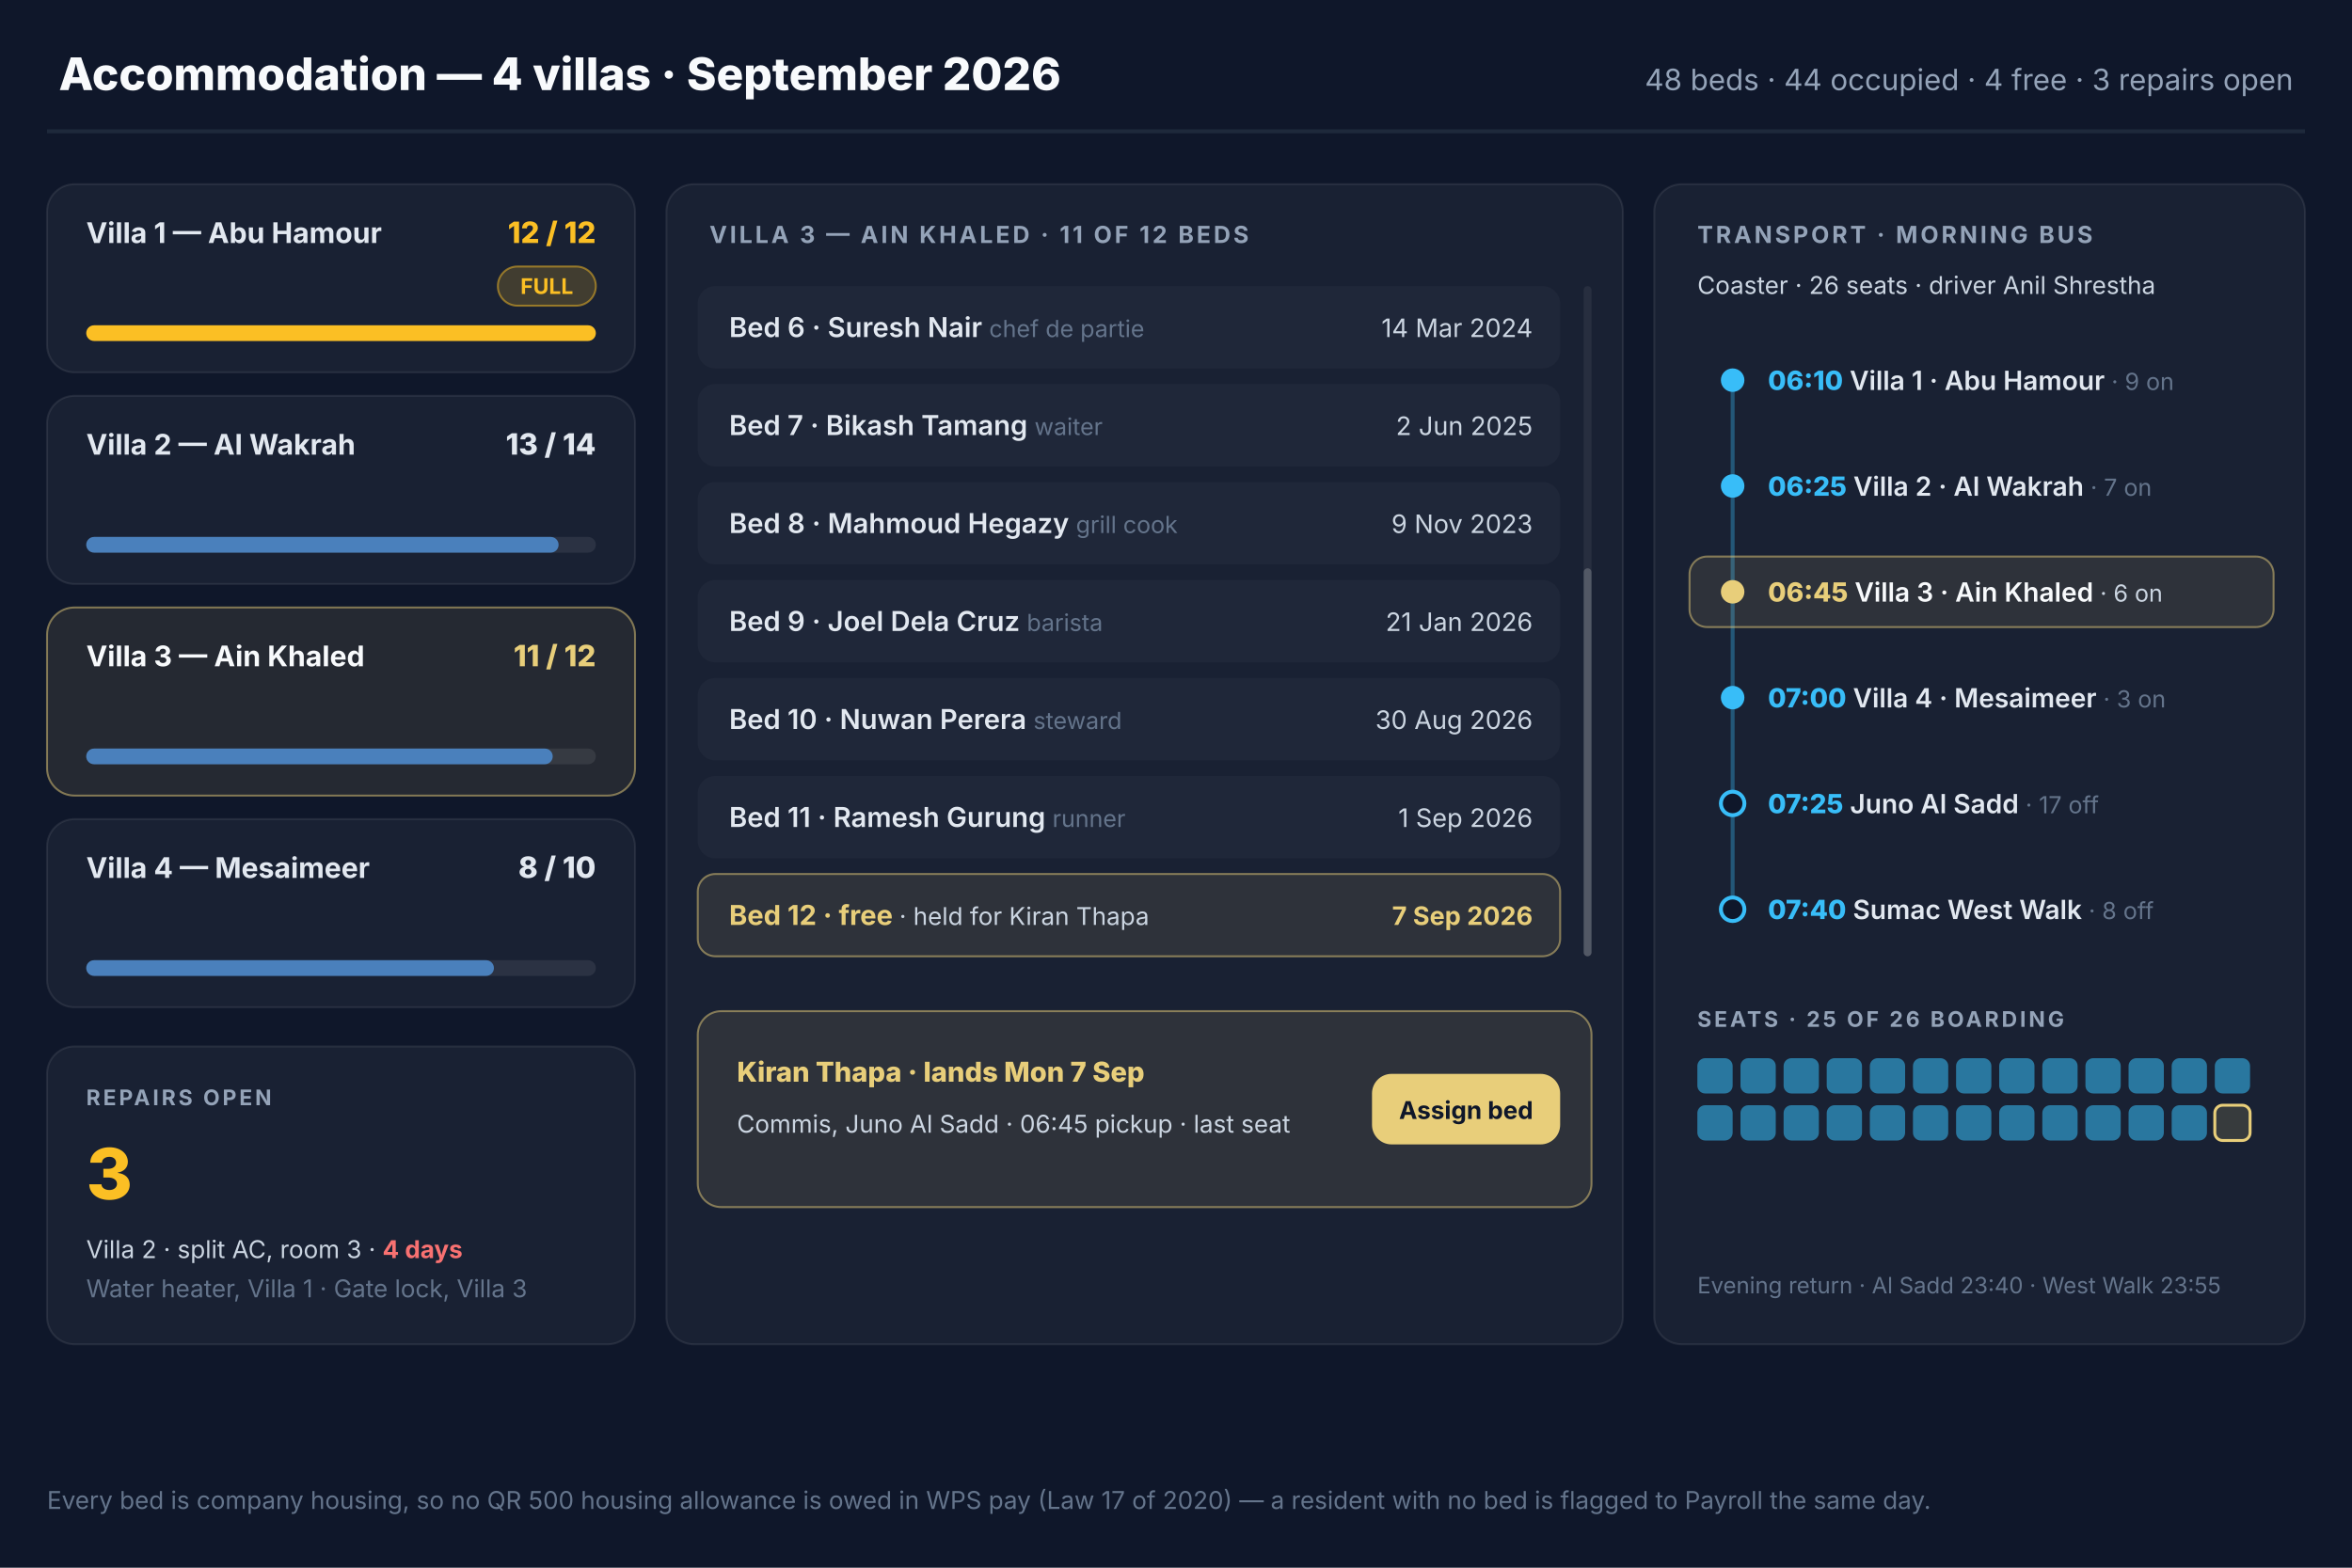
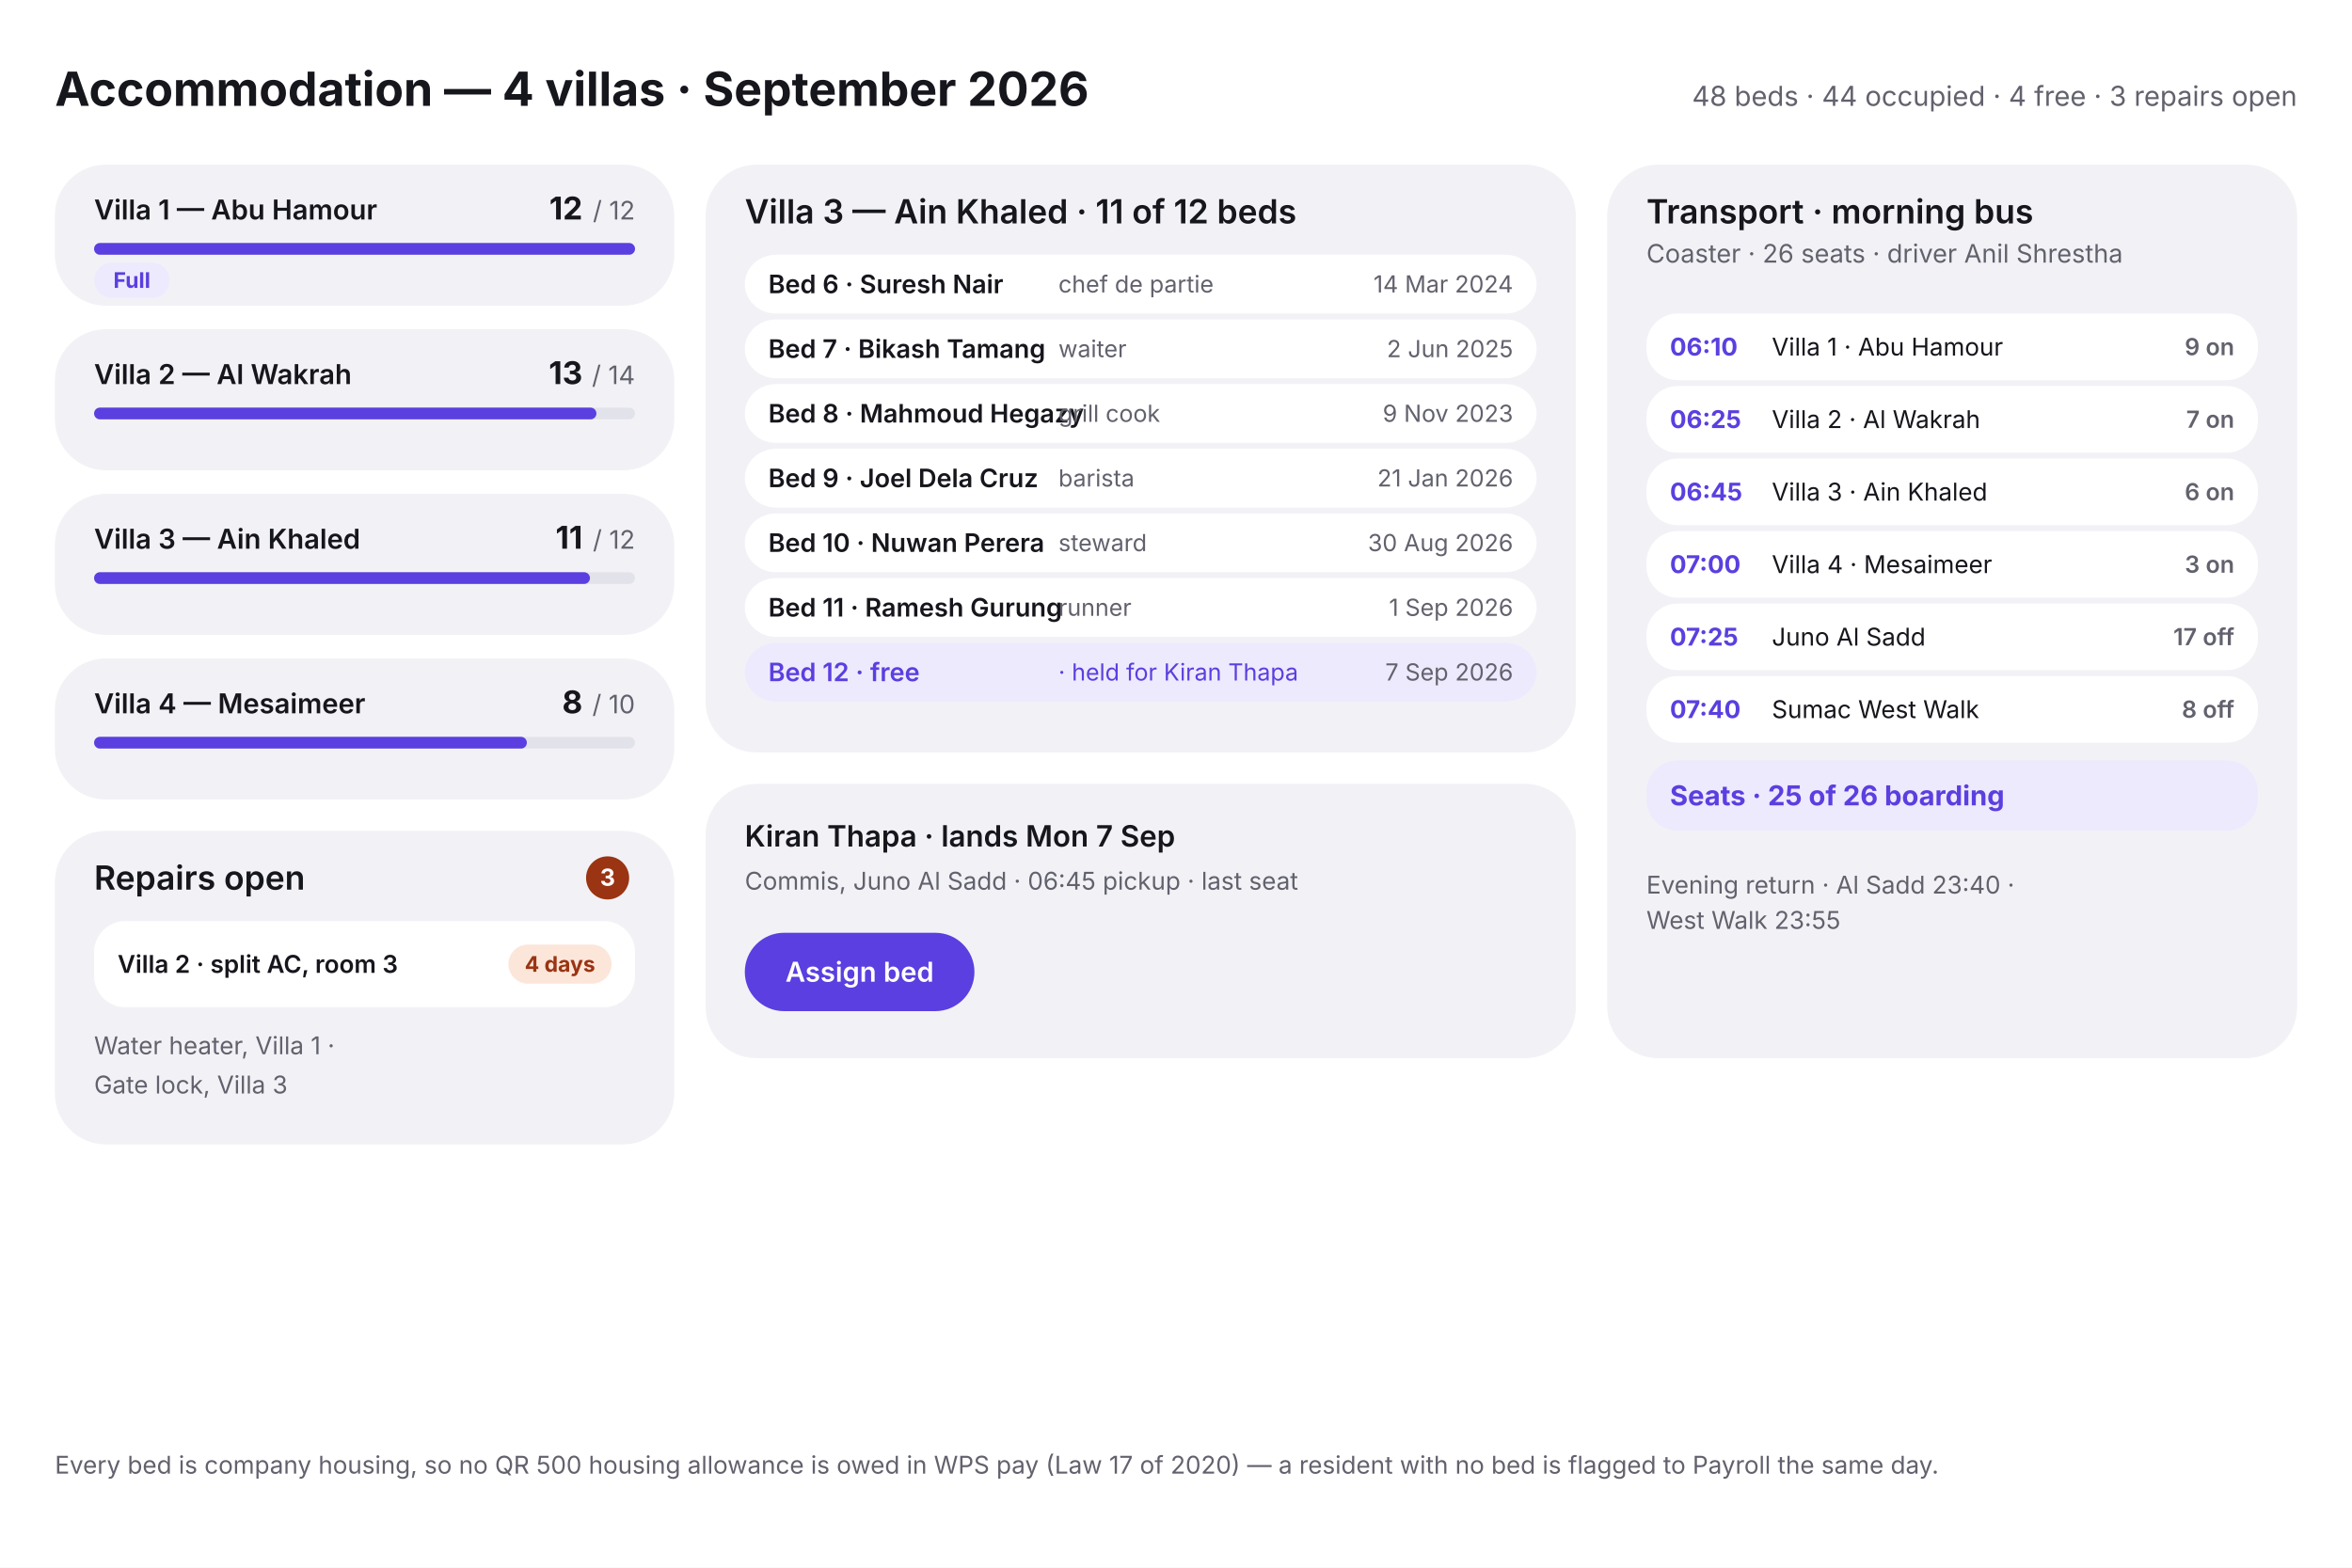
- <svg xmlns="http://www.w3.org/2000/svg" viewBox="0 0 1200 800" width="1200" height="800" font-family="Inter, system-ui, -apple-system, Segoe UI, sans-serif">
-   <rect width="1200" height="800" fill="#0F172A" />
-   <text x="30" y="46" font-size="23" font-weight="800" fill="#F8FAFC">Accommodation — 4 villas · September 2026</text>
-   <text x="1170" y="46" font-size="15" fill="#94A3B8" text-anchor="end">48 beds · 44 occupied · 4 free · 3 repairs open</text>
-   <rect x="24" y="66" width="1152" height="2" fill="#1E293B" />
-   <rect x="24" y="94" width="300" height="96" rx="14" fill="rgba(255,255,255,0.045)" stroke="rgba(255,255,255,0.08)" />
-   <text x="44" y="124" font-size="14.5" font-weight="700" fill="#E2E8F0">Villa 1 — Abu Hamour</text>
-   <text x="304" y="124" font-size="15" font-weight="800" fill="#FBBF24" text-anchor="end">12 / 12</text>
-   <rect x="254" y="136" width="50" height="20" rx="10" fill="#FBBF24" fill-opacity="0.18" stroke="#FBBF24" stroke-opacity="0.5" />
-   <text x="279" y="150" font-size="11" font-weight="700" fill="#FBBF24" text-anchor="middle">FULL</text>
-   <rect x="44" y="166" width="260" height="8" rx="4" fill="rgba(255,255,255,0.08)" />
-   <rect x="44" y="166" width="260" height="8" rx="4" fill="#FBBF24" />
-   <rect x="24" y="202" width="300" height="96" rx="14" fill="rgba(255,255,255,0.045)" stroke="rgba(255,255,255,0.08)" />
-   <text x="44" y="232" font-size="14.5" font-weight="700" fill="#E2E8F0">Villa 2 — Al Wakrah</text>
-   <text x="304" y="232" font-size="15" font-weight="800" fill="#E2E8F0" text-anchor="end">13 / 14</text>
-   <rect x="44" y="274" width="260" height="8" rx="4" fill="rgba(255,255,255,0.08)" />
-   <rect x="44" y="274" width="241" height="8" rx="4" fill="#4A80BC" />
-   <rect x="24" y="310" width="300" height="96" rx="14" fill="rgba(232,206,122,0.10)" stroke="rgba(232,206,122,0.5)" />
-   <text x="44" y="340" font-size="14.5" font-weight="700" fill="#F8FAFC">Villa 3 — Ain Khaled</text>
-   <text x="304" y="340" font-size="15" font-weight="800" fill="#E8CE7A" text-anchor="end">11 / 12</text>
-   <rect x="44" y="382" width="260" height="8" rx="4" fill="rgba(255,255,255,0.08)" />
-   <rect x="44" y="382" width="238" height="8" rx="4" fill="#4A80BC" />
-   <rect x="24" y="418" width="300" height="96" rx="14" fill="rgba(255,255,255,0.045)" stroke="rgba(255,255,255,0.08)" />
-   <text x="44" y="448" font-size="14.5" font-weight="700" fill="#E2E8F0">Villa 4 — Mesaimeer</text>
-   <text x="304" y="448" font-size="15" font-weight="800" fill="#E2E8F0" text-anchor="end">8 / 10</text>
-   <rect x="44" y="490" width="260" height="8" rx="4" fill="rgba(255,255,255,0.08)" />
-   <rect x="44" y="490" width="208" height="8" rx="4" fill="#4A80BC" />
-   <rect x="24" y="534" width="300" height="152" rx="14" fill="rgba(255,255,255,0.045)" stroke="rgba(255,255,255,0.08)" />
-   <text x="44" y="564" font-size="11" font-weight="700" fill="#94A3B8" letter-spacing="1.4">REPAIRS OPEN</text>
-   <text x="44" y="612" font-size="36" font-weight="800" fill="#FBBF24">3</text>
-   <text x="44" y="642" font-size="12.5" fill="#CBD5E1">Villa 2 · split AC, room 3 · <tspan fill="#F87171" font-weight="700">4 days</tspan>
-   </text>
-   <text x="44" y="662" font-size="12.5" fill="#64748B">Water heater, Villa 1 · Gate lock, Villa 3</text>
-   <rect x="340" y="94" width="488" height="592" rx="14" fill="rgba(255,255,255,0.045)" stroke="rgba(255,255,255,0.08)" />
-   <text x="362" y="124" font-size="12" font-weight="700" fill="#94A3B8" letter-spacing="1.4">VILLA 3 — AIN KHALED · 11 OF 12 BEDS</text>
-   <rect x="356" y="146" width="440" height="42" rx="9" fill="rgba(255,255,255,0.03)" />
-   <text x="372" y="172" font-size="14" font-weight="600" fill="#E2E8F0">Bed 6 · Suresh Nair <tspan font-size="12" font-weight="400" fill="#64748B"> chef de partie</tspan>
-   </text>
-   <text x="782" y="172" font-size="13" fill="#CBD5E1" text-anchor="end">14 Mar 2024</text>
-   <rect x="356" y="196" width="440" height="42" rx="9" fill="rgba(255,255,255,0.03)" />
-   <text x="372" y="222" font-size="14" font-weight="600" fill="#E2E8F0">Bed 7 · Bikash Tamang <tspan font-size="12" font-weight="400" fill="#64748B"> waiter</tspan>
-   </text>
-   <text x="782" y="222" font-size="13" fill="#CBD5E1" text-anchor="end">2 Jun 2025</text>
-   <rect x="356" y="246" width="440" height="42" rx="9" fill="rgba(255,255,255,0.03)" />
-   <text x="372" y="272" font-size="14" font-weight="600" fill="#E2E8F0">Bed 8 · Mahmoud Hegazy <tspan font-size="12" font-weight="400" fill="#64748B"> grill cook</tspan>
-   </text>
-   <text x="782" y="272" font-size="13" fill="#CBD5E1" text-anchor="end">9 Nov 2023</text>
-   <rect x="356" y="296" width="440" height="42" rx="9" fill="rgba(255,255,255,0.03)" />
-   <text x="372" y="322" font-size="14" font-weight="600" fill="#E2E8F0">Bed 9 · Joel Dela Cruz <tspan font-size="12" font-weight="400" fill="#64748B"> barista</tspan>
-   </text>
-   <text x="782" y="322" font-size="13" fill="#CBD5E1" text-anchor="end">21 Jan 2026</text>
-   <rect x="356" y="346" width="440" height="42" rx="9" fill="rgba(255,255,255,0.03)" />
-   <text x="372" y="372" font-size="14" font-weight="600" fill="#E2E8F0">Bed 10 · Nuwan Perera <tspan font-size="12" font-weight="400" fill="#64748B"> steward</tspan>
-   </text>
-   <text x="782" y="372" font-size="13" fill="#CBD5E1" text-anchor="end">30 Aug 2026</text>
-   <rect x="356" y="396" width="440" height="42" rx="9" fill="rgba(255,255,255,0.03)" />
-   <text x="372" y="422" font-size="14" font-weight="600" fill="#E2E8F0">Bed 11 · Ramesh Gurung <tspan font-size="12" font-weight="400" fill="#64748B"> runner</tspan>
-   </text>
-   <text x="782" y="422" font-size="13" fill="#CBD5E1" text-anchor="end">1 Sep 2026</text>
-   <rect x="356" y="446" width="440" height="42" rx="9" fill="rgba(232,206,122,0.10)" stroke="rgba(232,206,122,0.5)" />
-   <text x="372" y="472" font-size="14" font-weight="700" fill="#E8CE7A">Bed 12 · free <tspan font-size="12.5" font-weight="400" fill="#CBD5E1"> · held for Kiran Thapa</tspan>
-   </text>
-   <text x="782" y="472" font-size="13" font-weight="700" fill="#E8CE7A" text-anchor="end">7 Sep 2026</text>
-   <rect x="808" y="146" width="4" height="342" rx="2" fill="rgba(255,255,255,0.06)" />
-   <rect x="808" y="290" width="4" height="198" rx="2" fill="rgba(255,255,255,0.2)" />
-   <rect x="356" y="516" width="456" height="100" rx="12" fill="rgba(232,206,122,0.10)" stroke="rgba(232,206,122,0.5)" />
-   <text x="376" y="552" font-size="14" font-weight="800" fill="#E8CE7A">Kiran Thapa · lands Mon 7 Sep</text>
-   <text x="376" y="578" font-size="12.5" fill="#CBD5E1">Commis, Juno Al Sadd · 06:45 pickup · last seat</text>
-   <rect x="700" y="548" width="96" height="36" rx="10" fill="#E8CE7A" />
-   <text x="748" y="571" font-size="12.5" font-weight="700" fill="#0F172A" text-anchor="middle">Assign bed</text>
-   <rect x="844" y="94" width="332" height="592" rx="14" fill="rgba(255,255,255,0.045)" stroke="rgba(255,255,255,0.08)" />
-   <text x="866" y="124" font-size="12" font-weight="700" fill="#94A3B8" letter-spacing="1.4">TRANSPORT · MORNING BUS</text>
-   <text x="866" y="150" font-size="12.5" fill="#CBD5E1">Coaster · 26 seats · driver Anil Shrestha</text>
-   <rect x="883" y="194" width="2" height="270" fill="#38BDF8" fill-opacity="0.35" />
-   <rect x="862" y="284" width="298" height="36" rx="9" fill="rgba(232,206,122,0.10)" stroke="rgba(232,206,122,0.5)" />
-   <circle cx="884" cy="194" r="6" fill="#38BDF8" />
-   <text x="902" y="199" font-size="13.5" font-weight="600" fill="#E2E8F0">
-     <tspan font-weight="800" fill="#38BDF8">06:10</tspan>  Villa 1 · Abu Hamour <tspan font-size="12" font-weight="400" fill="#64748B"> · 9 on</tspan>
-   </text>
-   <circle cx="884" cy="248" r="6" fill="#38BDF8" />
-   <text x="902" y="253" font-size="13.5" font-weight="600" fill="#E2E8F0">
-     <tspan font-weight="800" fill="#38BDF8">06:25</tspan>  Villa 2 · Al Wakrah <tspan font-size="12" font-weight="400" fill="#64748B"> · 7 on</tspan>
-   </text>
-   <circle cx="884" cy="302" r="6" fill="#E8CE7A" />
-   <text x="902" y="307" font-size="13.5" font-weight="600" fill="#F8FAFC">
-     <tspan font-weight="800" fill="#E8CE7A">06:45</tspan>  Villa 3 · Ain Khaled <tspan font-size="12" font-weight="400" fill="#CBD5E1"> · 6 on</tspan>
-   </text>
-   <circle cx="884" cy="356" r="6" fill="#38BDF8" />
-   <text x="902" y="361" font-size="13.5" font-weight="600" fill="#E2E8F0">
-     <tspan font-weight="800" fill="#38BDF8">07:00</tspan>  Villa 4 · Mesaimeer <tspan font-size="12" font-weight="400" fill="#64748B"> · 3 on</tspan>
-   </text>
-   <circle cx="884" cy="410" r="6" fill="#0F172A" stroke="#38BDF8" stroke-width="2" />
-   <text x="902" y="415" font-size="13.5" font-weight="600" fill="#E2E8F0">
-     <tspan font-weight="800" fill="#38BDF8">07:25</tspan>  Juno Al Sadd <tspan font-size="12" font-weight="400" fill="#64748B"> · 17 off</tspan>
-   </text>
-   <circle cx="884" cy="464" r="6" fill="#0F172A" stroke="#38BDF8" stroke-width="2" />
-   <text x="902" y="469" font-size="13.5" font-weight="600" fill="#E2E8F0">
-     <tspan font-weight="800" fill="#38BDF8">07:40</tspan>  Sumac West Walk <tspan font-size="12" font-weight="400" fill="#64748B"> · 8 off</tspan>
-   </text>
-   <text x="866" y="524" font-size="11" font-weight="700" fill="#94A3B8" letter-spacing="1.4">SEATS · 25 OF 26 BOARDING</text>
-   <rect x="866" y="540" width="18" height="18" rx="4" fill="#38BDF8" fill-opacity="0.55" />
-   <rect x="888" y="540" width="18" height="18" rx="4" fill="#38BDF8" fill-opacity="0.55" />
-   <rect x="910" y="540" width="18" height="18" rx="4" fill="#38BDF8" fill-opacity="0.55" />
-   <rect x="932" y="540" width="18" height="18" rx="4" fill="#38BDF8" fill-opacity="0.55" />
-   <rect x="954" y="540" width="18" height="18" rx="4" fill="#38BDF8" fill-opacity="0.55" />
-   <rect x="976" y="540" width="18" height="18" rx="4" fill="#38BDF8" fill-opacity="0.55" />
-   <rect x="998" y="540" width="18" height="18" rx="4" fill="#38BDF8" fill-opacity="0.55" />
-   <rect x="1020" y="540" width="18" height="18" rx="4" fill="#38BDF8" fill-opacity="0.55" />
-   <rect x="1042" y="540" width="18" height="18" rx="4" fill="#38BDF8" fill-opacity="0.55" />
-   <rect x="1064" y="540" width="18" height="18" rx="4" fill="#38BDF8" fill-opacity="0.55" />
-   <rect x="1086" y="540" width="18" height="18" rx="4" fill="#38BDF8" fill-opacity="0.55" />
-   <rect x="1108" y="540" width="18" height="18" rx="4" fill="#38BDF8" fill-opacity="0.55" />
-   <rect x="1130" y="540" width="18" height="18" rx="4" fill="#38BDF8" fill-opacity="0.55" />
-   <rect x="866" y="564" width="18" height="18" rx="4" fill="#38BDF8" fill-opacity="0.55" />
-   <rect x="888" y="564" width="18" height="18" rx="4" fill="#38BDF8" fill-opacity="0.55" />
-   <rect x="910" y="564" width="18" height="18" rx="4" fill="#38BDF8" fill-opacity="0.55" />
-   <rect x="932" y="564" width="18" height="18" rx="4" fill="#38BDF8" fill-opacity="0.55" />
-   <rect x="954" y="564" width="18" height="18" rx="4" fill="#38BDF8" fill-opacity="0.55" />
-   <rect x="976" y="564" width="18" height="18" rx="4" fill="#38BDF8" fill-opacity="0.55" />
-   <rect x="998" y="564" width="18" height="18" rx="4" fill="#38BDF8" fill-opacity="0.55" />
-   <rect x="1020" y="564" width="18" height="18" rx="4" fill="#38BDF8" fill-opacity="0.55" />
-   <rect x="1042" y="564" width="18" height="18" rx="4" fill="#38BDF8" fill-opacity="0.55" />
-   <rect x="1064" y="564" width="18" height="18" rx="4" fill="#38BDF8" fill-opacity="0.55" />
-   <rect x="1086" y="564" width="18" height="18" rx="4" fill="#38BDF8" fill-opacity="0.55" />
-   <rect x="1108" y="564" width="18" height="18" rx="4" fill="#38BDF8" fill-opacity="0.55" />
-   <rect x="1130" y="564" width="18" height="18" rx="4" fill="rgba(232,206,122,0.15)" stroke="#E8CE7A" stroke-width="1.5" />
-   <text x="866" y="660" font-size="11.5" fill="#64748B">Evening return · Al Sadd 23:40 · West Walk 23:55</text>
-   <text x="24" y="770" font-size="12.5" fill="#64748B">Every bed is company housing, so no QR 500 housing allowance is owed in WPS pay (Law 17 of 2020) — a resident with no bed is flagged to Payroll the same day.</text>
+ <svg xmlns="http://www.w3.org/2000/svg" viewBox="0 0 1200 800" width="1200" height="800" font-family="-apple-system, BlinkMacSystemFont, &quot;SF Pro Text&quot;, &quot;Helvetica Neue&quot;, sans-serif" font-variant-numeric="tabular-nums">
+   <rect x="0" y="0" width="1200" height="800" fill="#FFFFFF" />
+   <text x="28" y="54" font-size="24" font-weight="700" fill="#16161D">Accommodation — 4 villas · September 2026</text>
+   <text x="1172" y="54" font-size="14" fill="#62626E" text-anchor="end">48 beds · 44 occupied · 4 free · 3 repairs open</text>
+   <rect x="28" y="84" width="316" height="72" rx="26" fill="#F2F2F6" />
+   <text x="48" y="112" font-size="14" font-weight="600" fill="#16161D">Villa 1 — Abu Hamour</text>
+   <text x="324" y="112" font-size="13" fill="#62626E" text-anchor="end"> / 12</text>
+   <text x="297.22" y="112" font-size="16" font-weight="700" fill="#16161D" text-anchor="end">12</text>
+   <rect x="48" y="124" width="276" height="6" rx="3" fill="#E2E2EA" />
+   <rect x="48" y="124" width="276" height="6" rx="3" fill="#5B3FE0" />
+   <rect x="48" y="134" width="38.61" height="18" rx="9" fill="#EEEAFD" />
+   <text x="67.3" y="146.91" font-size="11" font-weight="700" fill="#5B3FE0" text-anchor="middle">Full</text>
+   <rect x="28" y="168" width="316" height="72" rx="26" fill="#F2F2F6" />
+   <text x="48" y="196" font-size="14" font-weight="600" fill="#16161D">Villa 2 — Al Wakrah</text>
+   <text x="324" y="196" font-size="13" fill="#62626E" text-anchor="end"> / 14</text>
+   <text x="297.22" y="196" font-size="16" font-weight="700" fill="#16161D" text-anchor="end">13</text>
+   <rect x="48" y="208" width="276" height="6" rx="3" fill="#E2E2EA" />
+   <rect x="48" y="208" width="256.29" height="6" rx="3" fill="#5B3FE0" />
+   <rect x="28" y="252" width="316" height="72" rx="26" fill="#F2F2F6" />
+   <text x="48" y="280" font-size="14" font-weight="600" fill="#16161D">Villa 3 — Ain Khaled</text>
+   <text x="324" y="280" font-size="13" fill="#62626E" text-anchor="end"> / 12</text>
+   <text x="297.22" y="280" font-size="16" font-weight="700" fill="#16161D" text-anchor="end">11</text>
+   <rect x="48" y="292" width="276" height="6" rx="3" fill="#E2E2EA" />
+   <rect x="48" y="292" width="253" height="6" rx="3" fill="#5B3FE0" />
+   <rect x="28" y="336" width="316" height="72" rx="26" fill="#F2F2F6" />
+   <text x="48" y="364" font-size="14" font-weight="600" fill="#16161D">Villa 4 — Mesaimeer</text>
+   <text x="324" y="364" font-size="13" fill="#62626E" text-anchor="end"> / 10</text>
+   <text x="297.22" y="364" font-size="16" font-weight="700" fill="#16161D" text-anchor="end">8</text>
+   <rect x="48" y="376" width="276" height="6" rx="3" fill="#E2E2EA" />
+   <rect x="48" y="376" width="220.8" height="6" rx="3" fill="#5B3FE0" />
+   <rect x="28" y="424" width="316" height="160" rx="26" fill="#F2F2F6" />
+   <text x="48" y="454" font-size="17" font-weight="600" fill="#16161D">Repairs open</text>
+   <circle cx="310" cy="448" r="11" fill="#9A3412" />
+   <text x="310" y="452" font-size="12" font-weight="700" fill="#FFFFFF" text-anchor="middle">3</text>
+   <rect x="48" y="470" width="276" height="44" rx="16" fill="#FFFFFF" />
+   <text x="60" y="496.44" font-size="12.5" font-weight="600" fill="#16161D">Villa 2 · split AC, room 3</text>
+   <rect x="259.39" y="482" width="52.61" height="20" rx="10" fill="#FCE6DA" />
+   <text x="285.69" y="495.9" font-size="11" font-weight="700" fill="#9A3412" text-anchor="middle">4 days</text>
+   <text x="48" y="538" font-size="12.5" fill="#62626E">Water heater, Villa 1 ·</text>
+   <text x="48" y="558" font-size="12.5" fill="#62626E">Gate lock, Villa 3</text>
+   <rect x="360" y="84" width="444" height="300" rx="26" fill="#F2F2F6" />
+   <text x="380" y="114" font-size="17" font-weight="600" fill="#16161D">Villa 3 — Ain Khaled · 11 of 12 beds</text>
+   <rect x="380" y="130" width="404" height="30" rx="16" fill="#FFFFFF" />
+   <text x="392" y="149.62" font-size="13" font-weight="600" fill="#16161D">Bed 6 · Suresh Nair</text>
+   <text x="540" y="149.26" font-size="12" fill="#62626E"> chef de partie</text>
+   <text x="772" y="149.26" font-size="12" fill="#62626E" text-anchor="end">14 Mar 2024</text>
+   <rect x="380" y="163" width="404" height="30" rx="16" fill="#FFFFFF" />
+   <text x="392" y="182.62" font-size="13" font-weight="600" fill="#16161D">Bed 7 · Bikash Tamang</text>
+   <text x="540" y="182.26" font-size="12" fill="#62626E"> waiter</text>
+   <text x="772" y="182.26" font-size="12" fill="#62626E" text-anchor="end">2 Jun 2025</text>
+   <rect x="380" y="196" width="404" height="30" rx="16" fill="#FFFFFF" />
+   <text x="392" y="215.62" font-size="13" font-weight="600" fill="#16161D">Bed 8 · Mahmoud Hegazy</text>
+   <text x="540" y="215.26" font-size="12" fill="#62626E"> grill cook</text>
+   <text x="772" y="215.26" font-size="12" fill="#62626E" text-anchor="end">9 Nov 2023</text>
+   <rect x="380" y="229" width="404" height="30" rx="16" fill="#FFFFFF" />
+   <text x="392" y="248.62" font-size="13" font-weight="600" fill="#16161D">Bed 9 · Joel Dela Cruz</text>
+   <text x="540" y="248.26" font-size="12" fill="#62626E"> barista</text>
+   <text x="772" y="248.26" font-size="12" fill="#62626E" text-anchor="end">21 Jan 2026</text>
+   <rect x="380" y="262" width="404" height="30" rx="16" fill="#FFFFFF" />
+   <text x="392" y="281.62" font-size="13" font-weight="600" fill="#16161D">Bed 10 · Nuwan Perera</text>
+   <text x="540" y="281.26" font-size="12" fill="#62626E"> steward</text>
+   <text x="772" y="281.26" font-size="12" fill="#62626E" text-anchor="end">30 Aug 2026</text>
+   <rect x="380" y="295" width="404" height="30" rx="16" fill="#FFFFFF" />
+   <text x="392" y="314.62" font-size="13" font-weight="600" fill="#16161D">Bed 11 · Ramesh Gurung</text>
+   <text x="540" y="314.26" font-size="12" fill="#62626E"> runner</text>
+   <text x="772" y="314.26" font-size="12" fill="#62626E" text-anchor="end">1 Sep 2026</text>
+   <rect x="380" y="328" width="404" height="30" rx="16" fill="#EEEAFD" />
+   <text x="392" y="347.62" font-size="13" font-weight="600" fill="#5B3FE0">Bed 12 · free</text>
+   <text x="540" y="347.26" font-size="12" fill="#5B3FE0">· held for Kiran Thapa</text>
+   <text x="772" y="347.26" font-size="12" fill="#62626E" text-anchor="end">7 Sep 2026</text>
+   <rect x="360" y="400" width="444" height="140" rx="26" fill="#F2F2F6" />
+   <text x="380" y="432" font-size="15" font-weight="600" fill="#16161D">Kiran Thapa · lands Mon 7 Sep</text>
+   <text x="380" y="454" font-size="12.5" fill="#62626E">Commis, Juno Al Sadd · 06:45 pickup · last seat</text>
+   <rect x="380" y="476" width="117.17" height="40" rx="20" fill="#5B3FE0" />
+   <text x="438.59" y="500.97" font-size="14" font-weight="600" fill="#FFFFFF" text-anchor="middle">Assign bed</text>
+   <rect x="820" y="84" width="352" height="456" rx="26" fill="#F2F2F6" />
+   <text x="840" y="114" font-size="17" font-weight="600" fill="#16161D">Transport · morning bus</text>
+   <text x="840" y="134" font-size="13" fill="#62626E">Coaster · 26 seats · driver Anil Shrestha</text>
+   <rect x="840" y="160" width="312" height="34" rx="16" fill="#FFFFFF" />
+   <text x="852" y="181.44" font-size="12.5" font-weight="700" fill="#5B3FE0">06:10</text>
+   <text x="904" y="181.44" font-size="12.5" fill="#16161D">Villa 1 · Abu Hamour</text>
+   <text x="1140" y="181.26" font-size="12" font-weight="600" fill="#62626E" text-anchor="end">9 on</text>
+   <rect x="840" y="197" width="312" height="34" rx="16" fill="#FFFFFF" />
+   <text x="852" y="218.44" font-size="12.5" font-weight="700" fill="#5B3FE0">06:25</text>
+   <text x="904" y="218.44" font-size="12.5" fill="#16161D">Villa 2 · Al Wakrah</text>
+   <text x="1140" y="218.26" font-size="12" font-weight="600" fill="#62626E" text-anchor="end">7 on</text>
+   <rect x="840" y="234" width="312" height="34" rx="16" fill="#FFFFFF" />
+   <text x="852" y="255.44" font-size="12.5" font-weight="700" fill="#5B3FE0">06:45</text>
+   <text x="904" y="255.44" font-size="12.5" fill="#16161D">Villa 3 · Ain Khaled</text>
+   <text x="1140" y="255.26" font-size="12" font-weight="600" fill="#62626E" text-anchor="end">6 on</text>
+   <rect x="840" y="271" width="312" height="34" rx="16" fill="#FFFFFF" />
+   <text x="852" y="292.44" font-size="12.5" font-weight="700" fill="#5B3FE0">07:00</text>
+   <text x="904" y="292.44" font-size="12.5" fill="#16161D">Villa 4 · Mesaimeer</text>
+   <text x="1140" y="292.26" font-size="12" font-weight="600" fill="#62626E" text-anchor="end">3 on</text>
+   <rect x="840" y="308" width="312" height="34" rx="16" fill="#FFFFFF" />
+   <text x="852" y="329.44" font-size="12.5" font-weight="700" fill="#5B3FE0">07:25</text>
+   <text x="904" y="329.44" font-size="12.5" fill="#16161D">Juno Al Sadd</text>
+   <text x="1140" y="329.26" font-size="12" font-weight="600" fill="#62626E" text-anchor="end">17 off</text>
+   <rect x="840" y="345" width="312" height="34" rx="16" fill="#FFFFFF" />
+   <text x="852" y="366.44" font-size="12.5" font-weight="700" fill="#5B3FE0">07:40</text>
+   <text x="904" y="366.44" font-size="12.5" fill="#16161D">Sumac West Walk</text>
+   <text x="1140" y="366.26" font-size="12" font-weight="600" fill="#62626E" text-anchor="end">8 off</text>
+   <rect x="840" y="388" width="312" height="36" rx="16" fill="#EEEAFD" />
+   <text x="852" y="410.97" font-size="14" font-weight="700" fill="#5B3FE0">Seats · 25 of 26 boarding</text>
+   <text x="840" y="456" font-size="12.5" fill="#62626E">Evening return · Al Sadd 23:40 ·</text>
+   <text x="840" y="474" font-size="12.5" fill="#62626E">West Walk 23:55</text>
+   <text x="28" y="752" font-size="12.5" fill="#62626E">Every bed is company housing, so no QR 500 housing allowance is owed in WPS pay (Law 17 of 2020) — a resident with no bed is flagged to Payroll the same day.</text>
</svg>
